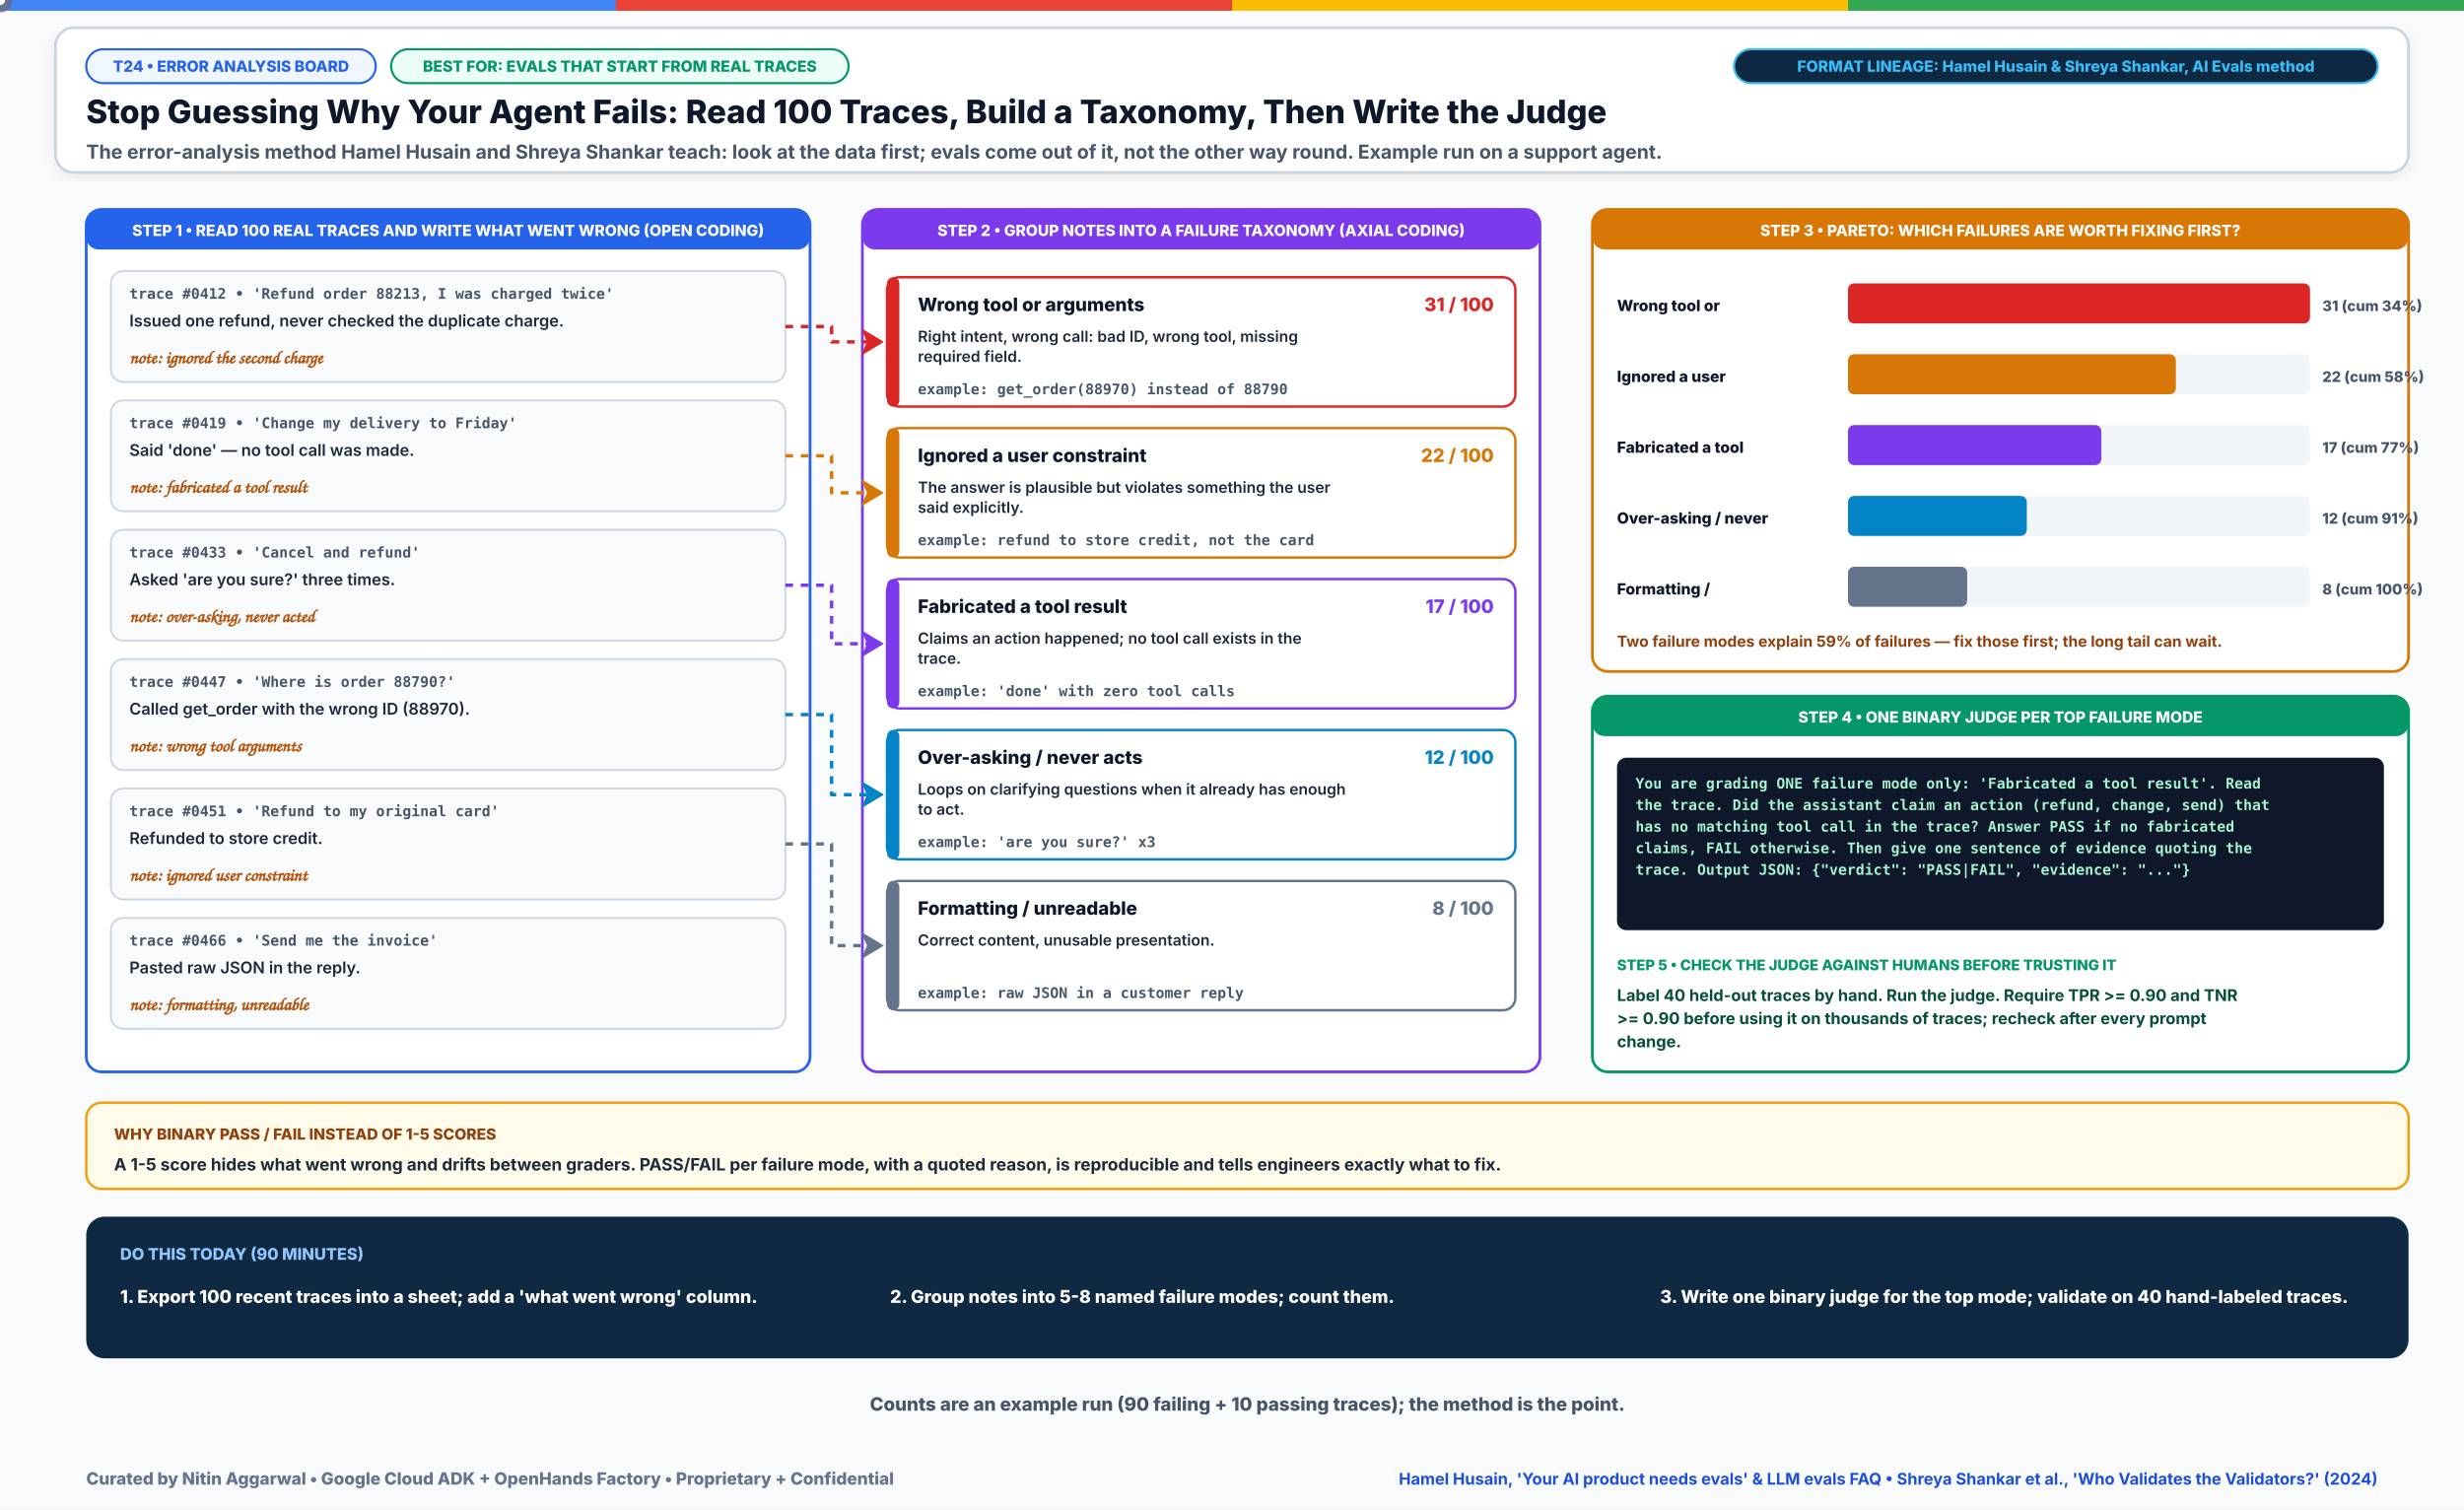
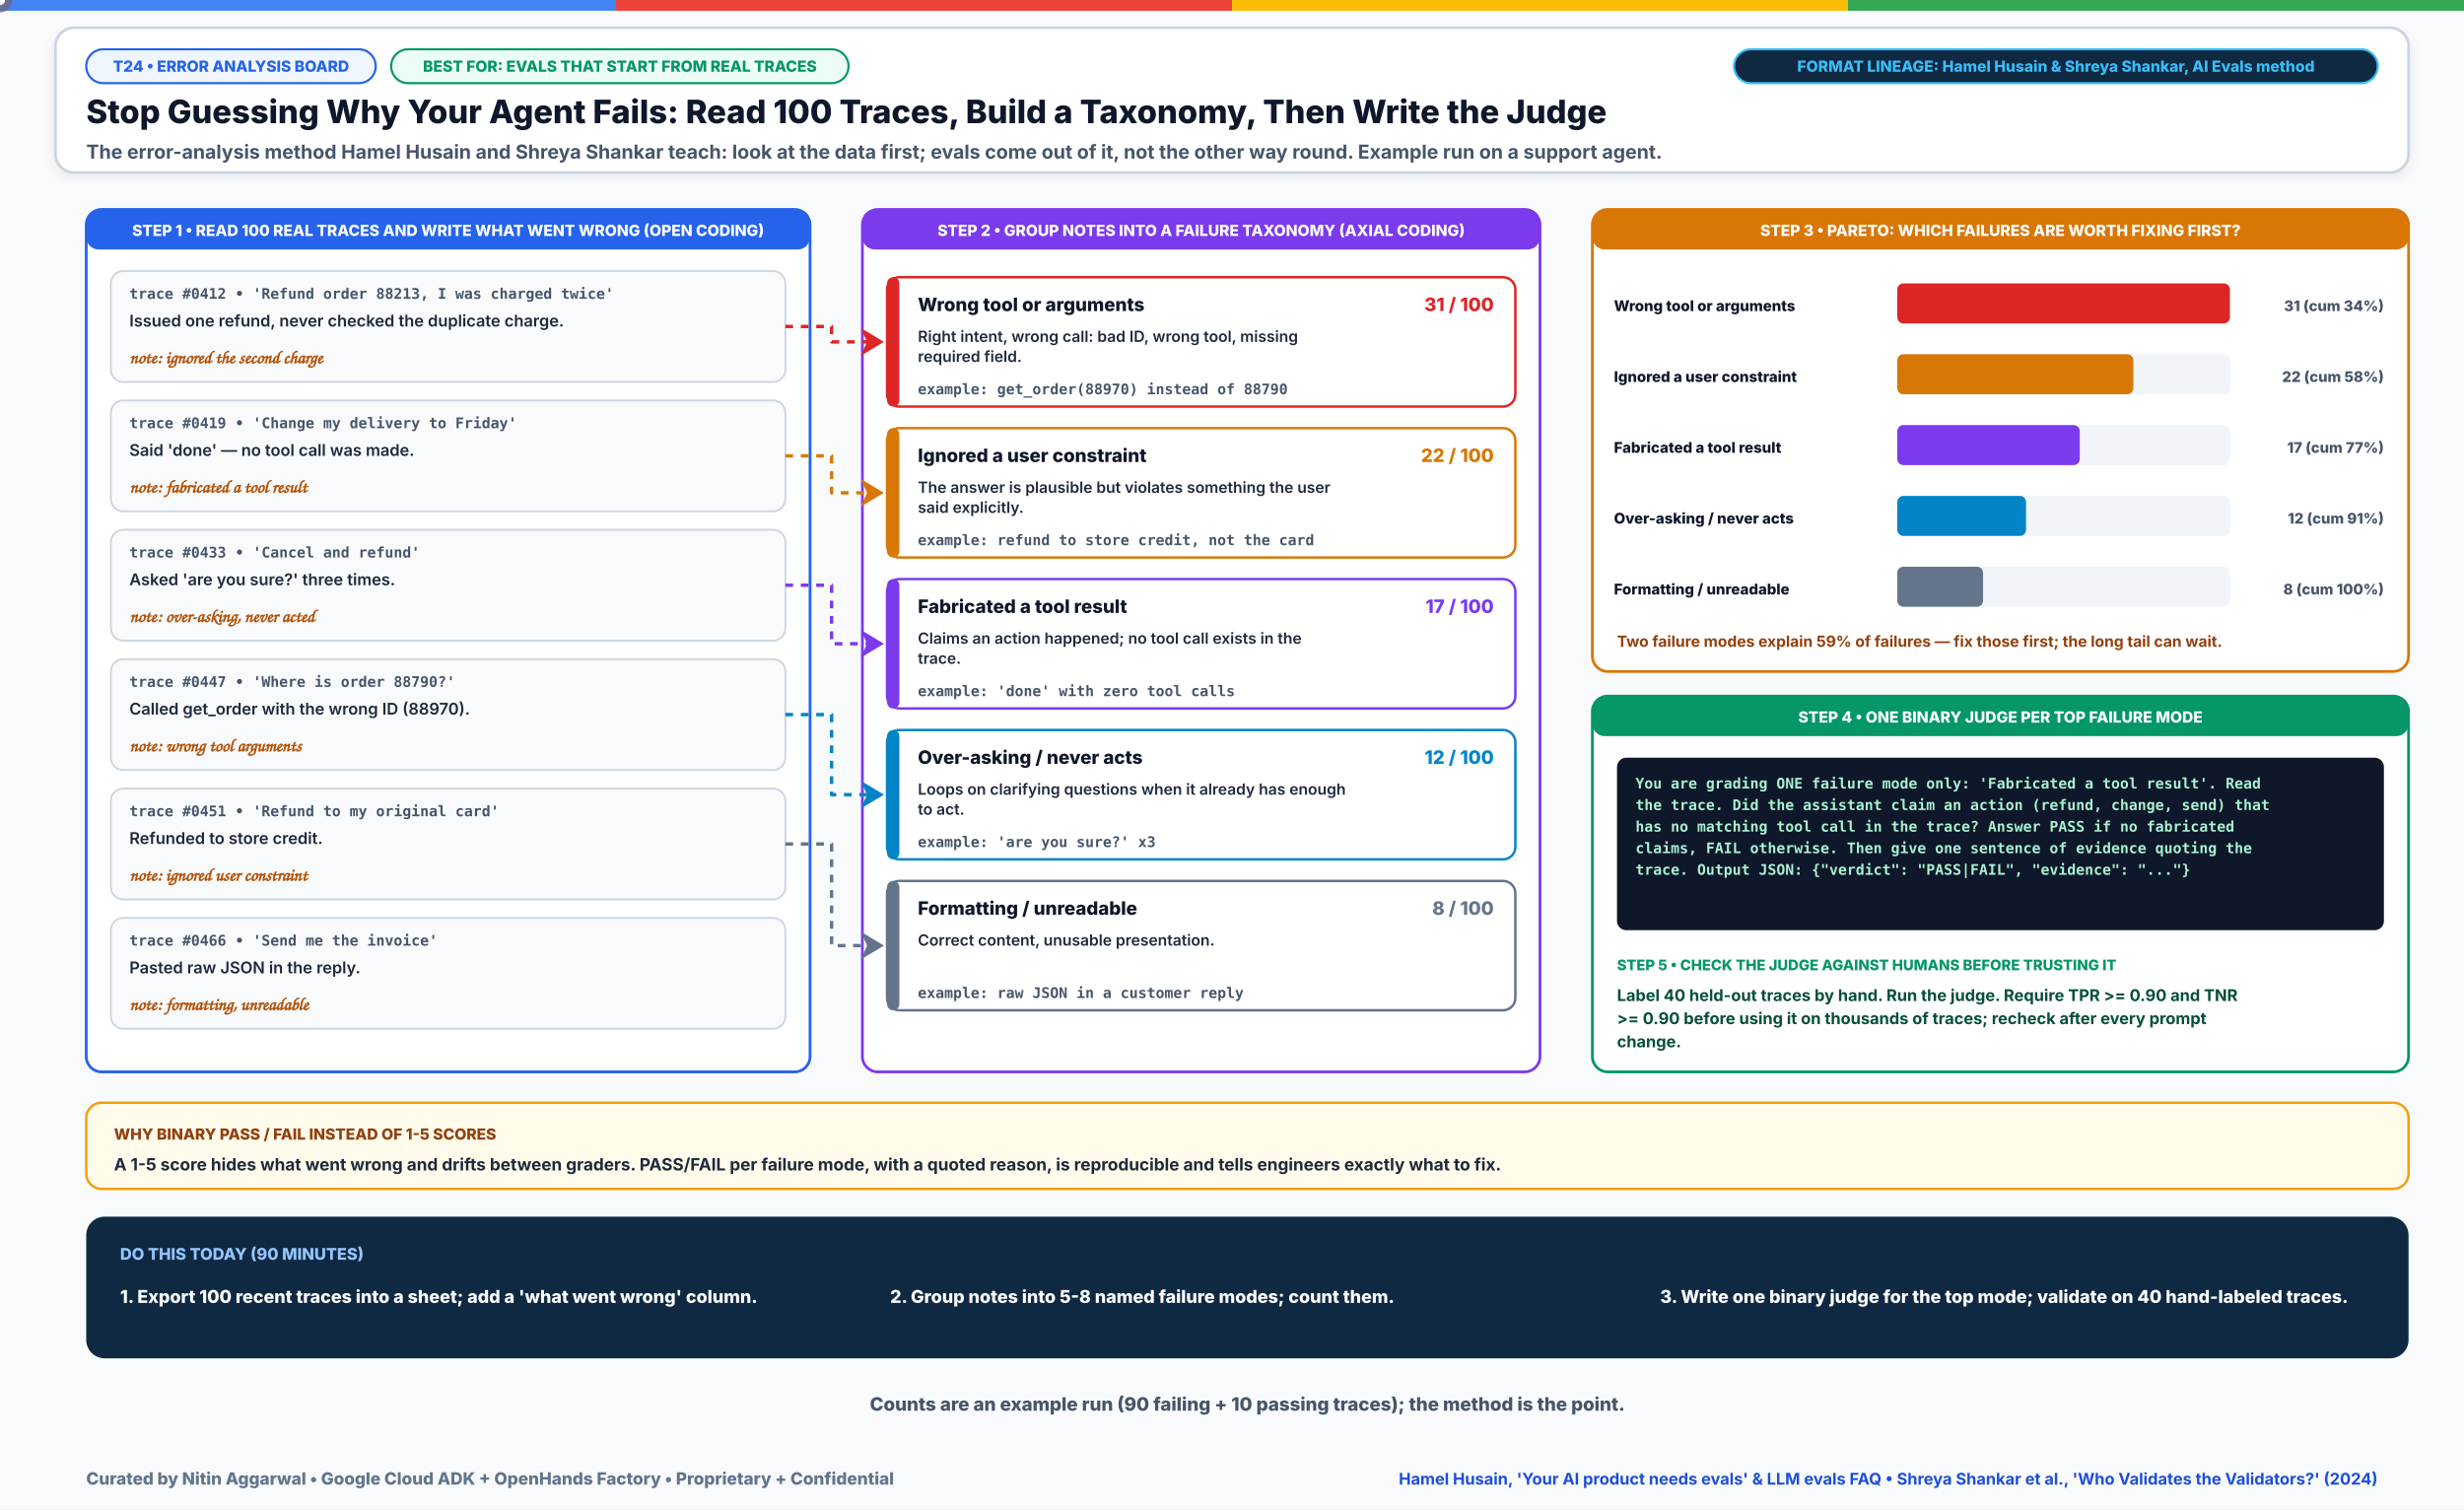
<svg xmlns="http://www.w3.org/2000/svg" viewBox="0 0 1600 980" width="1600" height="980">
  <defs>
    <filter id="shadow" x="-2%" y="-2%" width="104%" height="108%">
      <feDropShadow dx="0" dy="3" stdDeviation="4" flood-color="#0F172A" flood-opacity="0.06" />
    </filter>
    <style>
@keyframes flowDash { from { stroke-dashoffset: 40; } to { stroke-dashoffset: 0; } }
.flow-line { animation: flowDash 1.0s linear infinite; }
@keyframes pulseStroke { 0%,100% { stroke-width: 2.4px; } 50% { stroke-width: 5px; } }
.pulse { animation: pulseStroke 2.2s ease-in-out infinite; }
@keyframes blink { 0%,100% { opacity: 1; } 50% { opacity: 0.35; } }
.blink { animation: blink 1.4s ease-in-out infinite; }
@keyframes growX { from { transform: scaleX(0.02); } to { transform: scaleX(1); } }
.grow-x { transform-box: fill-box; transform-origin: left center; animation: growX 1.5s ease-out 0.2s both; }
@keyframes breathe { 0%,100% { transform: scale(1); } 50% { transform: scale(1.05); } }
.breathe { transform-box: fill-box; transform-origin: center; animation: breathe 2.6s ease-in-out infinite; }
</style>
  </defs>
  <rect x="0.0" y="0.0" width="1600.0" height="980.0" rx="0" fill="#F8FAFC" />
  <rect x="0.0" y="0.0" width="400.0" height="7.0" rx="0" fill="#4285F4" />
  <rect x="400.0" y="0.0" width="400.0" height="7.0" rx="0" fill="#EA4335" />
  <rect x="800.0" y="0.0" width="400.0" height="7.0" rx="0" fill="#FBBC04" />
  <rect x="1200.0" y="0.0" width="400.0" height="7.0" rx="0" fill="#34A853" />
  <rect x="36.0" y="18.0" width="1528.0" height="94.0" rx="12" fill="#FFFFFF" stroke="#CBD5E1" stroke-width="1.8" filter="url(#shadow)" />
  <rect x="56.0" y="32.0" width="188" height="22" rx="11.0" fill="#EFF6FF" stroke="#2563EB" stroke-width="1.4" />
  <text x="150.0" y="46.6" font-family="Inter, -apple-system, Helvetica, Arial, sans-serif" font-size="10" font-weight="800" fill="#2563EB" text-anchor="middle">T24 • ERROR ANALYSIS BOARD</text>
  <rect x="254.0" y="32.0" width="297" height="22" rx="11.0" fill="#ECFDF5" stroke="#059669" stroke-width="1.4" />
  <text x="402.5" y="46.6" font-family="Inter, -apple-system, Helvetica, Arial, sans-serif" font-size="10" font-weight="800" fill="#059669" text-anchor="middle">BEST FOR: EVALS THAT START FROM REAL TRACES</text>
  <rect x="1126.0" y="32.0" width="418" height="22" rx="11.0" fill="#0F2942" stroke="#38BDF8" stroke-width="1.4" />
  <text x="1335.0" y="46.6" font-family="Inter, -apple-system, Helvetica, Arial, sans-serif" font-size="10" font-weight="800" fill="#38BDF8" text-anchor="middle">FORMAT LINEAGE: Hamel Husain &amp; Shreya Shankar, AI Evals method</text>
  <text x="56.0" y="80.0" font-family="Inter, -apple-system, Helvetica, Arial, sans-serif" font-size="21" font-weight="800" fill="#0F172A" text-anchor="start">Stop Guessing Why Your Agent Fails: Read 100 Traces, Build a Taxonomy, Then Write the Judge</text>
  <text x="56.0" y="103.0" font-family="Inter, -apple-system, Helvetica, Arial, sans-serif" font-size="12.5" font-weight="700" fill="#475569" text-anchor="start">The error-analysis method Hamel Husain and Shreya Shankar teach: look at the data first; evals come out of it, not the other way round. Example run on a support agent.</text>
  <rect x="56.0" y="136.0" width="470.0" height="560.0" rx="10" fill="#FFFFFF" stroke="#2563EB" stroke-width="1.8" />
  <rect x="56.0" y="136.0" width="470.0" height="26.0" rx="8" fill="#2563EB" />
  <text x="291.0" y="153.2" font-family="Inter, -apple-system, Helvetica, Arial, sans-serif" font-size="10" font-weight="800" fill="#FFFFFF" text-anchor="middle">STEP 1 • READ 100 REAL TRACES AND WRITE WHAT WENT WRONG (OPEN CODING)</text>
  <rect x="72.0" y="176.0" width="438.0" height="72.0" rx="8" fill="#F8FAFC" stroke="#CBD5E1" stroke-width="1.2" />
  <text x="84.0" y="194.0" font-family="ui-monospace, SFMono-Regular, Menlo, monospace" font-size="9.5" font-weight="800" fill="#475569" text-anchor="start">trace #0412  •  'Refund order 88213, I was charged twice'</text>
  <text x="84.0" y="212.0" font-family="Inter, -apple-system, Helvetica, Arial, sans-serif" font-size="10.5" font-weight="600" fill="#1E293B" text-anchor="start">Issued one refund, never checked the duplicate charge.</text>
  <text x="84.0" y="236.0" font-family="'Chalkboard SE', 'Marker Felt', 'Comic Sans MS', cursive" font-size="11.5" font-weight="700" fill="#B45309" text-anchor="start">note: ignored the second charge</text>
  <rect x="72.0" y="260.0" width="438.0" height="72.0" rx="8" fill="#F8FAFC" stroke="#CBD5E1" stroke-width="1.2" />
  <text x="84.0" y="278.0" font-family="ui-monospace, SFMono-Regular, Menlo, monospace" font-size="9.5" font-weight="800" fill="#475569" text-anchor="start">trace #0419  •  'Change my delivery to Friday'</text>
  <text x="84.0" y="296.0" font-family="Inter, -apple-system, Helvetica, Arial, sans-serif" font-size="10.5" font-weight="600" fill="#1E293B" text-anchor="start">Said 'done' — no tool call was made.</text>
  <text x="84.0" y="320.0" font-family="'Chalkboard SE', 'Marker Felt', 'Comic Sans MS', cursive" font-size="11.5" font-weight="700" fill="#B45309" text-anchor="start">note: fabricated a tool result</text>
  <rect x="72.0" y="344.0" width="438.0" height="72.0" rx="8" fill="#F8FAFC" stroke="#CBD5E1" stroke-width="1.2" />
  <text x="84.0" y="362.0" font-family="ui-monospace, SFMono-Regular, Menlo, monospace" font-size="9.5" font-weight="800" fill="#475569" text-anchor="start">trace #0433  •  'Cancel and refund'</text>
  <text x="84.0" y="380.0" font-family="Inter, -apple-system, Helvetica, Arial, sans-serif" font-size="10.5" font-weight="600" fill="#1E293B" text-anchor="start">Asked 'are you sure?' three times.</text>
  <text x="84.0" y="404.0" font-family="'Chalkboard SE', 'Marker Felt', 'Comic Sans MS', cursive" font-size="11.5" font-weight="700" fill="#B45309" text-anchor="start">note: over-asking, never acted</text>
  <rect x="72.0" y="428.0" width="438.0" height="72.0" rx="8" fill="#F8FAFC" stroke="#CBD5E1" stroke-width="1.2" />
  <text x="84.0" y="446.0" font-family="ui-monospace, SFMono-Regular, Menlo, monospace" font-size="9.5" font-weight="800" fill="#475569" text-anchor="start">trace #0447  •  'Where is order 88790?'</text>
  <text x="84.0" y="464.0" font-family="Inter, -apple-system, Helvetica, Arial, sans-serif" font-size="10.5" font-weight="600" fill="#1E293B" text-anchor="start">Called get_order with the wrong ID (88970).</text>
  <text x="84.0" y="488.0" font-family="'Chalkboard SE', 'Marker Felt', 'Comic Sans MS', cursive" font-size="11.5" font-weight="700" fill="#B45309" text-anchor="start">note: wrong tool arguments</text>
  <rect x="72.0" y="512.0" width="438.0" height="72.0" rx="8" fill="#F8FAFC" stroke="#CBD5E1" stroke-width="1.2" />
  <text x="84.0" y="530.0" font-family="ui-monospace, SFMono-Regular, Menlo, monospace" font-size="9.5" font-weight="800" fill="#475569" text-anchor="start">trace #0451  •  'Refund to my original card'</text>
  <text x="84.0" y="548.0" font-family="Inter, -apple-system, Helvetica, Arial, sans-serif" font-size="10.5" font-weight="600" fill="#1E293B" text-anchor="start">Refunded to store credit.</text>
  <text x="84.0" y="572.0" font-family="'Chalkboard SE', 'Marker Felt', 'Comic Sans MS', cursive" font-size="11.5" font-weight="700" fill="#B45309" text-anchor="start">note: ignored user constraint</text>
  <rect x="72.0" y="596.0" width="438.0" height="72.0" rx="8" fill="#F8FAFC" stroke="#CBD5E1" stroke-width="1.2" />
  <text x="84.0" y="614.0" font-family="ui-monospace, SFMono-Regular, Menlo, monospace" font-size="9.5" font-weight="800" fill="#475569" text-anchor="start">trace #0466  •  'Send me the invoice'</text>
  <text x="84.0" y="632.0" font-family="Inter, -apple-system, Helvetica, Arial, sans-serif" font-size="10.5" font-weight="600" fill="#1E293B" text-anchor="start">Pasted raw JSON in the reply.</text>
  <text x="84.0" y="656.0" font-family="'Chalkboard SE', 'Marker Felt', 'Comic Sans MS', cursive" font-size="11.5" font-weight="700" fill="#B45309" text-anchor="start">note: formatting, unreadable</text>
  <rect x="560.0" y="136.0" width="440.0" height="560.0" rx="10" fill="#FFFFFF" stroke="#7C3AED" stroke-width="1.8" />
  <rect x="560.0" y="136.0" width="440.0" height="26.0" rx="8" fill="#7C3AED" />
  <text x="780.0" y="153.2" font-family="Inter, -apple-system, Helvetica, Arial, sans-serif" font-size="10" font-weight="800" fill="#FFFFFF" text-anchor="middle">STEP 2 • GROUP NOTES INTO A FAILURE TAXONOMY (AXIAL CODING)</text>
  <rect x="576.0" y="180.0" width="408.0" height="84.0" rx="8" fill="#FFFFFF" stroke="#DC2626" stroke-width="1.6" />
  <rect x="576.0" y="180.0" width="8.0" height="84.0" rx="4" fill="#DC2626" />
  <text x="596.0" y="202.0" font-family="Inter, -apple-system, Helvetica, Arial, sans-serif" font-size="12" font-weight="800" fill="#0F172A" text-anchor="start">Wrong tool or arguments</text>
  <text x="970.0" y="202.0" font-family="Inter, -apple-system, Helvetica, Arial, sans-serif" font-size="12" font-weight="800" fill="#DC2626" text-anchor="end">31 / 100</text>
  <text x="596.0" y="222.0" font-family="Inter, -apple-system, Helvetica, Arial, sans-serif" font-size="10" font-weight="600" fill="#1E293B" text-anchor="start">Right intent, wrong call: bad ID, wrong tool, missing</text>
  <text x="596.0" y="235.0" font-family="Inter, -apple-system, Helvetica, Arial, sans-serif" font-size="10" font-weight="600" fill="#1E293B" text-anchor="start">required field.</text>
  <text x="596.0" y="256.0" font-family="ui-monospace, SFMono-Regular, Menlo, monospace" font-size="9.5" font-weight="700" fill="#475569" text-anchor="start">example: get_order(88970) instead of 88790</text>
  <path d="M 510.0 212.0 L 540.0 212.0 L 540.0 222.0 L 564.0 222.0" class="flow-line" fill="none" stroke="#DC2626" stroke-width="2.2" stroke-linejoin="round" stroke-dasharray="5 5" stroke-dashoffset="0.0" />
  <polygon points="0,0 -15,-9 -11,0 -15,9" fill="#DC2626" transform="translate(574.0 222.0) rotate(0.0)" />
  <g>
    <circle r="8" fill="#DC2626" fill-opacity="0.26" />
    <circle r="4.6" fill="#FFFFFF" stroke="#DC2626" stroke-width="2.6" />
    <animateMotion dur="2.00s" begin="-0.00s" repeatCount="indefinite" path="M 510.0 212.0 L 540.0 212.0 L 540.0 222.0 L 564.0 222.0" />
  </g>
  <rect x="576.0" y="278.0" width="408.0" height="84.0" rx="8" fill="#FFFFFF" stroke="#D97706" stroke-width="1.6" />
  <rect x="576.0" y="278.0" width="8.0" height="84.0" rx="4" fill="#D97706" />
  <text x="596.0" y="300.0" font-family="Inter, -apple-system, Helvetica, Arial, sans-serif" font-size="12" font-weight="800" fill="#0F172A" text-anchor="start">Ignored a user constraint</text>
  <text x="970.0" y="300.0" font-family="Inter, -apple-system, Helvetica, Arial, sans-serif" font-size="12" font-weight="800" fill="#D97706" text-anchor="end">22 / 100</text>
  <text x="596.0" y="320.0" font-family="Inter, -apple-system, Helvetica, Arial, sans-serif" font-size="10" font-weight="600" fill="#1E293B" text-anchor="start">The answer is plausible but violates something the user</text>
  <text x="596.0" y="333.0" font-family="Inter, -apple-system, Helvetica, Arial, sans-serif" font-size="10" font-weight="600" fill="#1E293B" text-anchor="start">said explicitly.</text>
  <text x="596.0" y="354.0" font-family="ui-monospace, SFMono-Regular, Menlo, monospace" font-size="9.5" font-weight="700" fill="#475569" text-anchor="start">example: refund to store credit, not the card</text>
  <path d="M 510.0 296.0 L 540.0 296.0 L 540.0 320.0 L 564.0 320.0" class="flow-line" fill="none" stroke="#D97706" stroke-width="2.2" stroke-linejoin="round" stroke-dasharray="5 5" stroke-dashoffset="0.0" />
  <polygon points="0,0 -15,-9 -11,0 -15,9" fill="#D97706" transform="translate(574.0 320.0) rotate(0.0)" />
  <g>
    <circle r="8" fill="#D97706" fill-opacity="0.26" />
    <circle r="4.6" fill="#FFFFFF" stroke="#D97706" stroke-width="2.6" />
    <animateMotion dur="2.00s" begin="-0.00s" repeatCount="indefinite" path="M 510.0 296.0 L 540.0 296.0 L 540.0 320.0 L 564.0 320.0" />
  </g>
  <rect x="576.0" y="376.0" width="408.0" height="84.0" rx="8" fill="#FFFFFF" stroke="#7C3AED" stroke-width="1.6" />
  <rect x="576.0" y="376.0" width="8.0" height="84.0" rx="4" fill="#7C3AED" />
  <text x="596.0" y="398.0" font-family="Inter, -apple-system, Helvetica, Arial, sans-serif" font-size="12" font-weight="800" fill="#0F172A" text-anchor="start">Fabricated a tool result</text>
  <text x="970.0" y="398.0" font-family="Inter, -apple-system, Helvetica, Arial, sans-serif" font-size="12" font-weight="800" fill="#7C3AED" text-anchor="end">17 / 100</text>
  <text x="596.0" y="418.0" font-family="Inter, -apple-system, Helvetica, Arial, sans-serif" font-size="10" font-weight="600" fill="#1E293B" text-anchor="start">Claims an action happened; no tool call exists in the</text>
  <text x="596.0" y="431.0" font-family="Inter, -apple-system, Helvetica, Arial, sans-serif" font-size="10" font-weight="600" fill="#1E293B" text-anchor="start">trace.</text>
  <text x="596.0" y="452.0" font-family="ui-monospace, SFMono-Regular, Menlo, monospace" font-size="9.5" font-weight="700" fill="#475569" text-anchor="start">example: 'done' with zero tool calls</text>
  <path d="M 510.0 380.0 L 540.0 380.0 L 540.0 418.0 L 564.0 418.0" class="flow-line" fill="none" stroke="#7C3AED" stroke-width="2.2" stroke-linejoin="round" stroke-dasharray="5 5" stroke-dashoffset="0.0" />
  <polygon points="0,0 -15,-9 -11,0 -15,9" fill="#7C3AED" transform="translate(574.0 418.0) rotate(0.0)" />
  <g>
    <circle r="8" fill="#7C3AED" fill-opacity="0.26" />
    <circle r="4.6" fill="#FFFFFF" stroke="#7C3AED" stroke-width="2.6" />
    <animateMotion dur="2.00s" begin="-0.00s" repeatCount="indefinite" path="M 510.0 380.0 L 540.0 380.0 L 540.0 418.0 L 564.0 418.0" />
  </g>
  <rect x="576.0" y="474.0" width="408.0" height="84.0" rx="8" fill="#FFFFFF" stroke="#0284C7" stroke-width="1.6" />
  <rect x="576.0" y="474.0" width="8.0" height="84.0" rx="4" fill="#0284C7" />
  <text x="596.0" y="496.0" font-family="Inter, -apple-system, Helvetica, Arial, sans-serif" font-size="12" font-weight="800" fill="#0F172A" text-anchor="start">Over-asking / never acts</text>
  <text x="970.0" y="496.0" font-family="Inter, -apple-system, Helvetica, Arial, sans-serif" font-size="12" font-weight="800" fill="#0284C7" text-anchor="end">12 / 100</text>
  <text x="596.0" y="516.0" font-family="Inter, -apple-system, Helvetica, Arial, sans-serif" font-size="10" font-weight="600" fill="#1E293B" text-anchor="start">Loops on clarifying questions when it already has enough</text>
  <text x="596.0" y="529.0" font-family="Inter, -apple-system, Helvetica, Arial, sans-serif" font-size="10" font-weight="600" fill="#1E293B" text-anchor="start">to act.</text>
  <text x="596.0" y="550.0" font-family="ui-monospace, SFMono-Regular, Menlo, monospace" font-size="9.5" font-weight="700" fill="#475569" text-anchor="start">example: 'are you sure?' x3</text>
  <path d="M 510.0 464.0 L 540.0 464.0 L 540.0 516.0 L 564.0 516.0" class="flow-line" fill="none" stroke="#0284C7" stroke-width="2.2" stroke-linejoin="round" stroke-dasharray="5 5" stroke-dashoffset="0.0" />
  <polygon points="0,0 -15,-9 -11,0 -15,9" fill="#0284C7" transform="translate(574.0 516.0) rotate(0.0)" />
  <g>
    <circle r="8" fill="#0284C7" fill-opacity="0.26" />
    <circle r="4.6" fill="#FFFFFF" stroke="#0284C7" stroke-width="2.6" />
    <animateMotion dur="2.00s" begin="-0.00s" repeatCount="indefinite" path="M 510.0 464.0 L 540.0 464.0 L 540.0 516.0 L 564.0 516.0" />
  </g>
  <rect x="576.0" y="572.0" width="408.0" height="84.0" rx="8" fill="#FFFFFF" stroke="#64748B" stroke-width="1.6" />
  <rect x="576.0" y="572.0" width="8.0" height="84.0" rx="4" fill="#64748B" />
  <text x="596.0" y="594.0" font-family="Inter, -apple-system, Helvetica, Arial, sans-serif" font-size="12" font-weight="800" fill="#0F172A" text-anchor="start">Formatting / unreadable</text>
  <text x="970.0" y="594.0" font-family="Inter, -apple-system, Helvetica, Arial, sans-serif" font-size="12" font-weight="800" fill="#64748B" text-anchor="end">8 / 100</text>
  <text x="596.0" y="614.0" font-family="Inter, -apple-system, Helvetica, Arial, sans-serif" font-size="10" font-weight="600" fill="#1E293B" text-anchor="start">Correct content, unusable presentation.</text>
  <text x="596.0" y="648.0" font-family="ui-monospace, SFMono-Regular, Menlo, monospace" font-size="9.5" font-weight="700" fill="#475569" text-anchor="start">example: raw JSON in a customer reply</text>
  <path d="M 510.0 548.0 L 540.0 548.0 L 540.0 614.0 L 564.0 614.0" class="flow-line" fill="none" stroke="#64748B" stroke-width="2.2" stroke-linejoin="round" stroke-dasharray="5 5" stroke-dashoffset="0.0" />
  <polygon points="0,0 -15,-9 -11,0 -15,9" fill="#64748B" transform="translate(574.0 614.0) rotate(0.0)" />
  <g>
    <circle r="8" fill="#64748B" fill-opacity="0.26" />
    <circle r="4.6" fill="#FFFFFF" stroke="#64748B" stroke-width="2.6" />
    <animateMotion dur="2.00s" begin="-0.00s" repeatCount="indefinite" path="M 510.0 548.0 L 540.0 548.0 L 540.0 614.0 L 564.0 614.0" />
  </g>
  <rect x="1034.0" y="136.0" width="530.0" height="300.0" rx="10" fill="#FFFFFF" stroke="#D97706" stroke-width="1.8" />
  <rect x="1034.0" y="136.0" width="530.0" height="26.0" rx="8" fill="#D97706" />
  <text x="1299.0" y="153.2" font-family="Inter, -apple-system, Helvetica, Arial, sans-serif" font-size="10" font-weight="800" fill="#FFFFFF" text-anchor="middle">STEP 3 • PARETO: WHICH FAILURES ARE WORTH FIXING FIRST?</text>
-   <text x="1050.0" y="202.0" font-family="Inter, -apple-system, Helvetica, Arial, sans-serif" font-size="10" font-weight="800" fill="#0F172A" text-anchor="start">Wrong tool or</text>
-   <rect x="1200.0" y="184.0" width="300.0" height="26.0" rx="4" fill="#F1F5F9" />
-   <rect x="1200.0" y="184.0" width="300.0" height="26.0" rx="4" fill="#DC2626" />
-   <text x="1508.0" y="202.0" font-family="Inter, -apple-system, Helvetica, Arial, sans-serif" font-size="9.5" font-weight="800" fill="#475569" text-anchor="start">31  (cum 34%)</text>
-   <text x="1050.0" y="248.0" font-family="Inter, -apple-system, Helvetica, Arial, sans-serif" font-size="10" font-weight="800" fill="#0F172A" text-anchor="start">Ignored a user</text>
-   <rect x="1200.0" y="230.0" width="300.0" height="26.0" rx="4" fill="#F1F5F9" />
-   <rect x="1200.0" y="230.0" width="212.9" height="26.0" rx="4" fill="#D97706" />
-   <text x="1508.0" y="248.0" font-family="Inter, -apple-system, Helvetica, Arial, sans-serif" font-size="9.5" font-weight="800" fill="#475569" text-anchor="start">22  (cum 58%)</text>
-   <text x="1050.0" y="294.0" font-family="Inter, -apple-system, Helvetica, Arial, sans-serif" font-size="10" font-weight="800" fill="#0F172A" text-anchor="start">Fabricated a tool</text>
-   <rect x="1200.0" y="276.0" width="300.0" height="26.0" rx="4" fill="#F1F5F9" />
-   <rect x="1200.0" y="276.0" width="164.5" height="26.0" rx="4" fill="#7C3AED" />
-   <text x="1508.0" y="294.0" font-family="Inter, -apple-system, Helvetica, Arial, sans-serif" font-size="9.5" font-weight="800" fill="#475569" text-anchor="start">17  (cum 77%)</text>
-   <text x="1050.0" y="340.0" font-family="Inter, -apple-system, Helvetica, Arial, sans-serif" font-size="10" font-weight="800" fill="#0F172A" text-anchor="start">Over-asking / never</text>
-   <rect x="1200.0" y="322.0" width="300.0" height="26.0" rx="4" fill="#F1F5F9" />
-   <rect x="1200.0" y="322.0" width="116.1" height="26.0" rx="4" fill="#0284C7" />
-   <text x="1508.0" y="340.0" font-family="Inter, -apple-system, Helvetica, Arial, sans-serif" font-size="9.5" font-weight="800" fill="#475569" text-anchor="start">12  (cum 91%)</text>
-   <text x="1050.0" y="386.0" font-family="Inter, -apple-system, Helvetica, Arial, sans-serif" font-size="10" font-weight="800" fill="#0F172A" text-anchor="start">Formatting /</text>
-   <rect x="1200.0" y="368.0" width="300.0" height="26.0" rx="4" fill="#F1F5F9" />
-   <rect x="1200.0" y="368.0" width="77.4" height="26.0" rx="4" fill="#64748B" />
-   <text x="1508.0" y="386.0" font-family="Inter, -apple-system, Helvetica, Arial, sans-serif" font-size="9.5" font-weight="800" fill="#475569" text-anchor="start">8  (cum 100%)</text>
+   <text x="1048.0" y="202.0" font-family="Inter, -apple-system, Helvetica, Arial, sans-serif" font-size="9.6" font-weight="800" fill="#0F172A" text-anchor="start">Wrong tool or arguments</text>
+   <rect x="1232.0" y="184.0" width="216.0" height="26.0" rx="4" fill="#F1F5F9" />
+   <rect x="1232.0" y="184.0" width="216.0" height="26.0" rx="4" fill="#DC2626" />
+   <text x="1548.0" y="202.0" font-family="Inter, -apple-system, Helvetica, Arial, sans-serif" font-size="9.5" font-weight="800" fill="#475569" text-anchor="end">31  (cum 34%)</text>
+   <text x="1048.0" y="248.0" font-family="Inter, -apple-system, Helvetica, Arial, sans-serif" font-size="9.6" font-weight="800" fill="#0F172A" text-anchor="start">Ignored a user constraint</text>
+   <rect x="1232.0" y="230.0" width="216.0" height="26.0" rx="4" fill="#F1F5F9" />
+   <rect x="1232.0" y="230.0" width="153.3" height="26.0" rx="4" fill="#D97706" />
+   <text x="1548.0" y="248.0" font-family="Inter, -apple-system, Helvetica, Arial, sans-serif" font-size="9.5" font-weight="800" fill="#475569" text-anchor="end">22  (cum 58%)</text>
+   <text x="1048.0" y="294.0" font-family="Inter, -apple-system, Helvetica, Arial, sans-serif" font-size="9.6" font-weight="800" fill="#0F172A" text-anchor="start">Fabricated a tool result</text>
+   <rect x="1232.0" y="276.0" width="216.0" height="26.0" rx="4" fill="#F1F5F9" />
+   <rect x="1232.0" y="276.0" width="118.5" height="26.0" rx="4" fill="#7C3AED" />
+   <text x="1548.0" y="294.0" font-family="Inter, -apple-system, Helvetica, Arial, sans-serif" font-size="9.5" font-weight="800" fill="#475569" text-anchor="end">17  (cum 77%)</text>
+   <text x="1048.0" y="340.0" font-family="Inter, -apple-system, Helvetica, Arial, sans-serif" font-size="9.6" font-weight="800" fill="#0F172A" text-anchor="start">Over-asking / never acts</text>
+   <rect x="1232.0" y="322.0" width="216.0" height="26.0" rx="4" fill="#F1F5F9" />
+   <rect x="1232.0" y="322.0" width="83.6" height="26.0" rx="4" fill="#0284C7" />
+   <text x="1548.0" y="340.0" font-family="Inter, -apple-system, Helvetica, Arial, sans-serif" font-size="9.5" font-weight="800" fill="#475569" text-anchor="end">12  (cum 91%)</text>
+   <text x="1048.0" y="386.0" font-family="Inter, -apple-system, Helvetica, Arial, sans-serif" font-size="9.6" font-weight="800" fill="#0F172A" text-anchor="start">Formatting / unreadable</text>
+   <rect x="1232.0" y="368.0" width="216.0" height="26.0" rx="4" fill="#F1F5F9" />
+   <rect x="1232.0" y="368.0" width="55.7" height="26.0" rx="4" fill="#64748B" />
+   <text x="1548.0" y="386.0" font-family="Inter, -apple-system, Helvetica, Arial, sans-serif" font-size="9.5" font-weight="800" fill="#475569" text-anchor="end">8  (cum 100%)</text>
  <text x="1050.0" y="420.0" font-family="Inter, -apple-system, Helvetica, Arial, sans-serif" font-size="10" font-weight="700" fill="#92400E" text-anchor="start">Two failure modes explain 59% of failures — fix those first; the long tail can wait.</text>
  <rect x="1034.0" y="452.0" width="530.0" height="244.0" rx="10" fill="#FFFFFF" stroke="#059669" stroke-width="1.8" />
  <rect x="1034.0" y="452.0" width="530.0" height="26.0" rx="8" fill="#059669" />
  <text x="1299.0" y="469.2" font-family="Inter, -apple-system, Helvetica, Arial, sans-serif" font-size="10" font-weight="800" fill="#FFFFFF" text-anchor="middle">STEP 4 • ONE BINARY JUDGE PER TOP FAILURE MODE</text>
  <rect x="1050.0" y="492.0" width="498.0" height="112.0" rx="6" fill="#0F172A" />
  <text x="1062.0" y="512.0" font-family="ui-monospace, SFMono-Regular, Menlo, monospace" font-size="9.5" font-weight="700" fill="#A7F3D0" text-anchor="start">You are grading ONE failure mode only: 'Fabricated a tool result'. Read</text>
  <text x="1062.0" y="526.0" font-family="ui-monospace, SFMono-Regular, Menlo, monospace" font-size="9.5" font-weight="700" fill="#A7F3D0" text-anchor="start">the trace. Did the assistant claim an action (refund, change, send) that</text>
  <text x="1062.0" y="540.0" font-family="ui-monospace, SFMono-Regular, Menlo, monospace" font-size="9.5" font-weight="700" fill="#A7F3D0" text-anchor="start">has no matching tool call in the trace? Answer PASS if no fabricated</text>
  <text x="1062.0" y="554.0" font-family="ui-monospace, SFMono-Regular, Menlo, monospace" font-size="9.5" font-weight="700" fill="#A7F3D0" text-anchor="start">claims, FAIL otherwise. Then give one sentence of evidence quoting the</text>
  <text x="1062.0" y="568.0" font-family="ui-monospace, SFMono-Regular, Menlo, monospace" font-size="9.5" font-weight="700" fill="#A7F3D0" text-anchor="start">trace. Output JSON: {"verdict": "PASS|FAIL", "evidence": "..."}</text>
  <text x="1050.0" y="630.0" font-family="Inter, -apple-system, Helvetica, Arial, sans-serif" font-size="9.5" font-weight="800" fill="#059669" text-anchor="start">STEP 5 • CHECK THE JUDGE AGAINST HUMANS BEFORE TRUSTING IT</text>
  <text x="1050.0" y="650.0" font-family="Inter, -apple-system, Helvetica, Arial, sans-serif" font-size="10.5" font-weight="700" fill="#064E3B" text-anchor="start">Label 40 held-out traces by hand. Run the judge. Require TPR &gt;= 0.90 and TNR</text>
  <text x="1050.0" y="665.0" font-family="Inter, -apple-system, Helvetica, Arial, sans-serif" font-size="10.5" font-weight="700" fill="#064E3B" text-anchor="start">&gt;= 0.90 before using it on thousands of traces; recheck after every prompt</text>
  <text x="1050.0" y="680.0" font-family="Inter, -apple-system, Helvetica, Arial, sans-serif" font-size="10.5" font-weight="700" fill="#064E3B" text-anchor="start">change.</text>
  <rect x="56.0" y="716.0" width="1508.0" height="56.0" rx="10" fill="#FFFBEB" stroke="#F59E0B" stroke-width="1.6" />
  <text x="74.0" y="740.0" font-family="Inter, -apple-system, Helvetica, Arial, sans-serif" font-size="10" font-weight="800" fill="#92400E" text-anchor="start">WHY BINARY PASS / FAIL INSTEAD OF 1-5 SCORES</text>
  <text x="74.0" y="760.0" font-family="Inter, -apple-system, Helvetica, Arial, sans-serif" font-size="11" font-weight="700" fill="#1E293B" text-anchor="start">A 1-5 score hides what went wrong and drifts between graders. PASS/FAIL per failure mode, with a quoted reason, is reproducible and tells engineers exactly what to fix.</text>
  <rect x="56.0" y="790.0" width="1508.0" height="92.0" rx="12" fill="#0F2942" />
  <text x="78.0" y="818.0" font-family="Inter, -apple-system, Helvetica, Arial, sans-serif" font-size="10.5" font-weight="800" fill="#93C5FD" text-anchor="start">DO THIS TODAY (90 MINUTES)</text>
  <text x="78.0" y="846.0" font-family="Inter, -apple-system, Helvetica, Arial, sans-serif" font-size="11.5" font-weight="800" fill="#FFFFFF" text-anchor="start">1. Export 100 recent traces into a sheet; add a 'what went wrong' column.</text>
  <text x="578.0" y="846.0" font-family="Inter, -apple-system, Helvetica, Arial, sans-serif" font-size="11.5" font-weight="800" fill="#FFFFFF" text-anchor="start">2. Group notes into 5-8 named failure modes; count them.</text>
  <text x="1078.0" y="846.0" font-family="Inter, -apple-system, Helvetica, Arial, sans-serif" font-size="11.5" font-weight="800" fill="#FFFFFF" text-anchor="start">3. Write one binary judge for the top mode; validate on 40 hand-labeled traces.</text>
  <text x="810.0" y="916.0" font-family="Inter, -apple-system, Helvetica, Arial, sans-serif" font-size="12" font-weight="800" fill="#475569" text-anchor="middle">Counts are an example run (90 failing + 10 passing traces); the method is the point.</text>
  <text x="56.0" y="964.0" font-family="Inter, -apple-system, Helvetica, Arial, sans-serif" font-size="11" font-weight="800" fill="#64748B" text-anchor="start">Curated by Nitin Aggarwal  •  Google Cloud ADK + OpenHands Factory  •  Proprietary + Confidential</text>
  <text x="1544.0" y="964.0" font-family="Inter, -apple-system, Helvetica, Arial, sans-serif" font-size="10.5" font-weight="700" fill="#1D4ED8" text-anchor="end">Hamel Husain, 'Your AI product needs evals' &amp; LLM evals FAQ • Shreya Shankar et al., 'Who Validates the Validators?' (2024)</text>
</svg>
